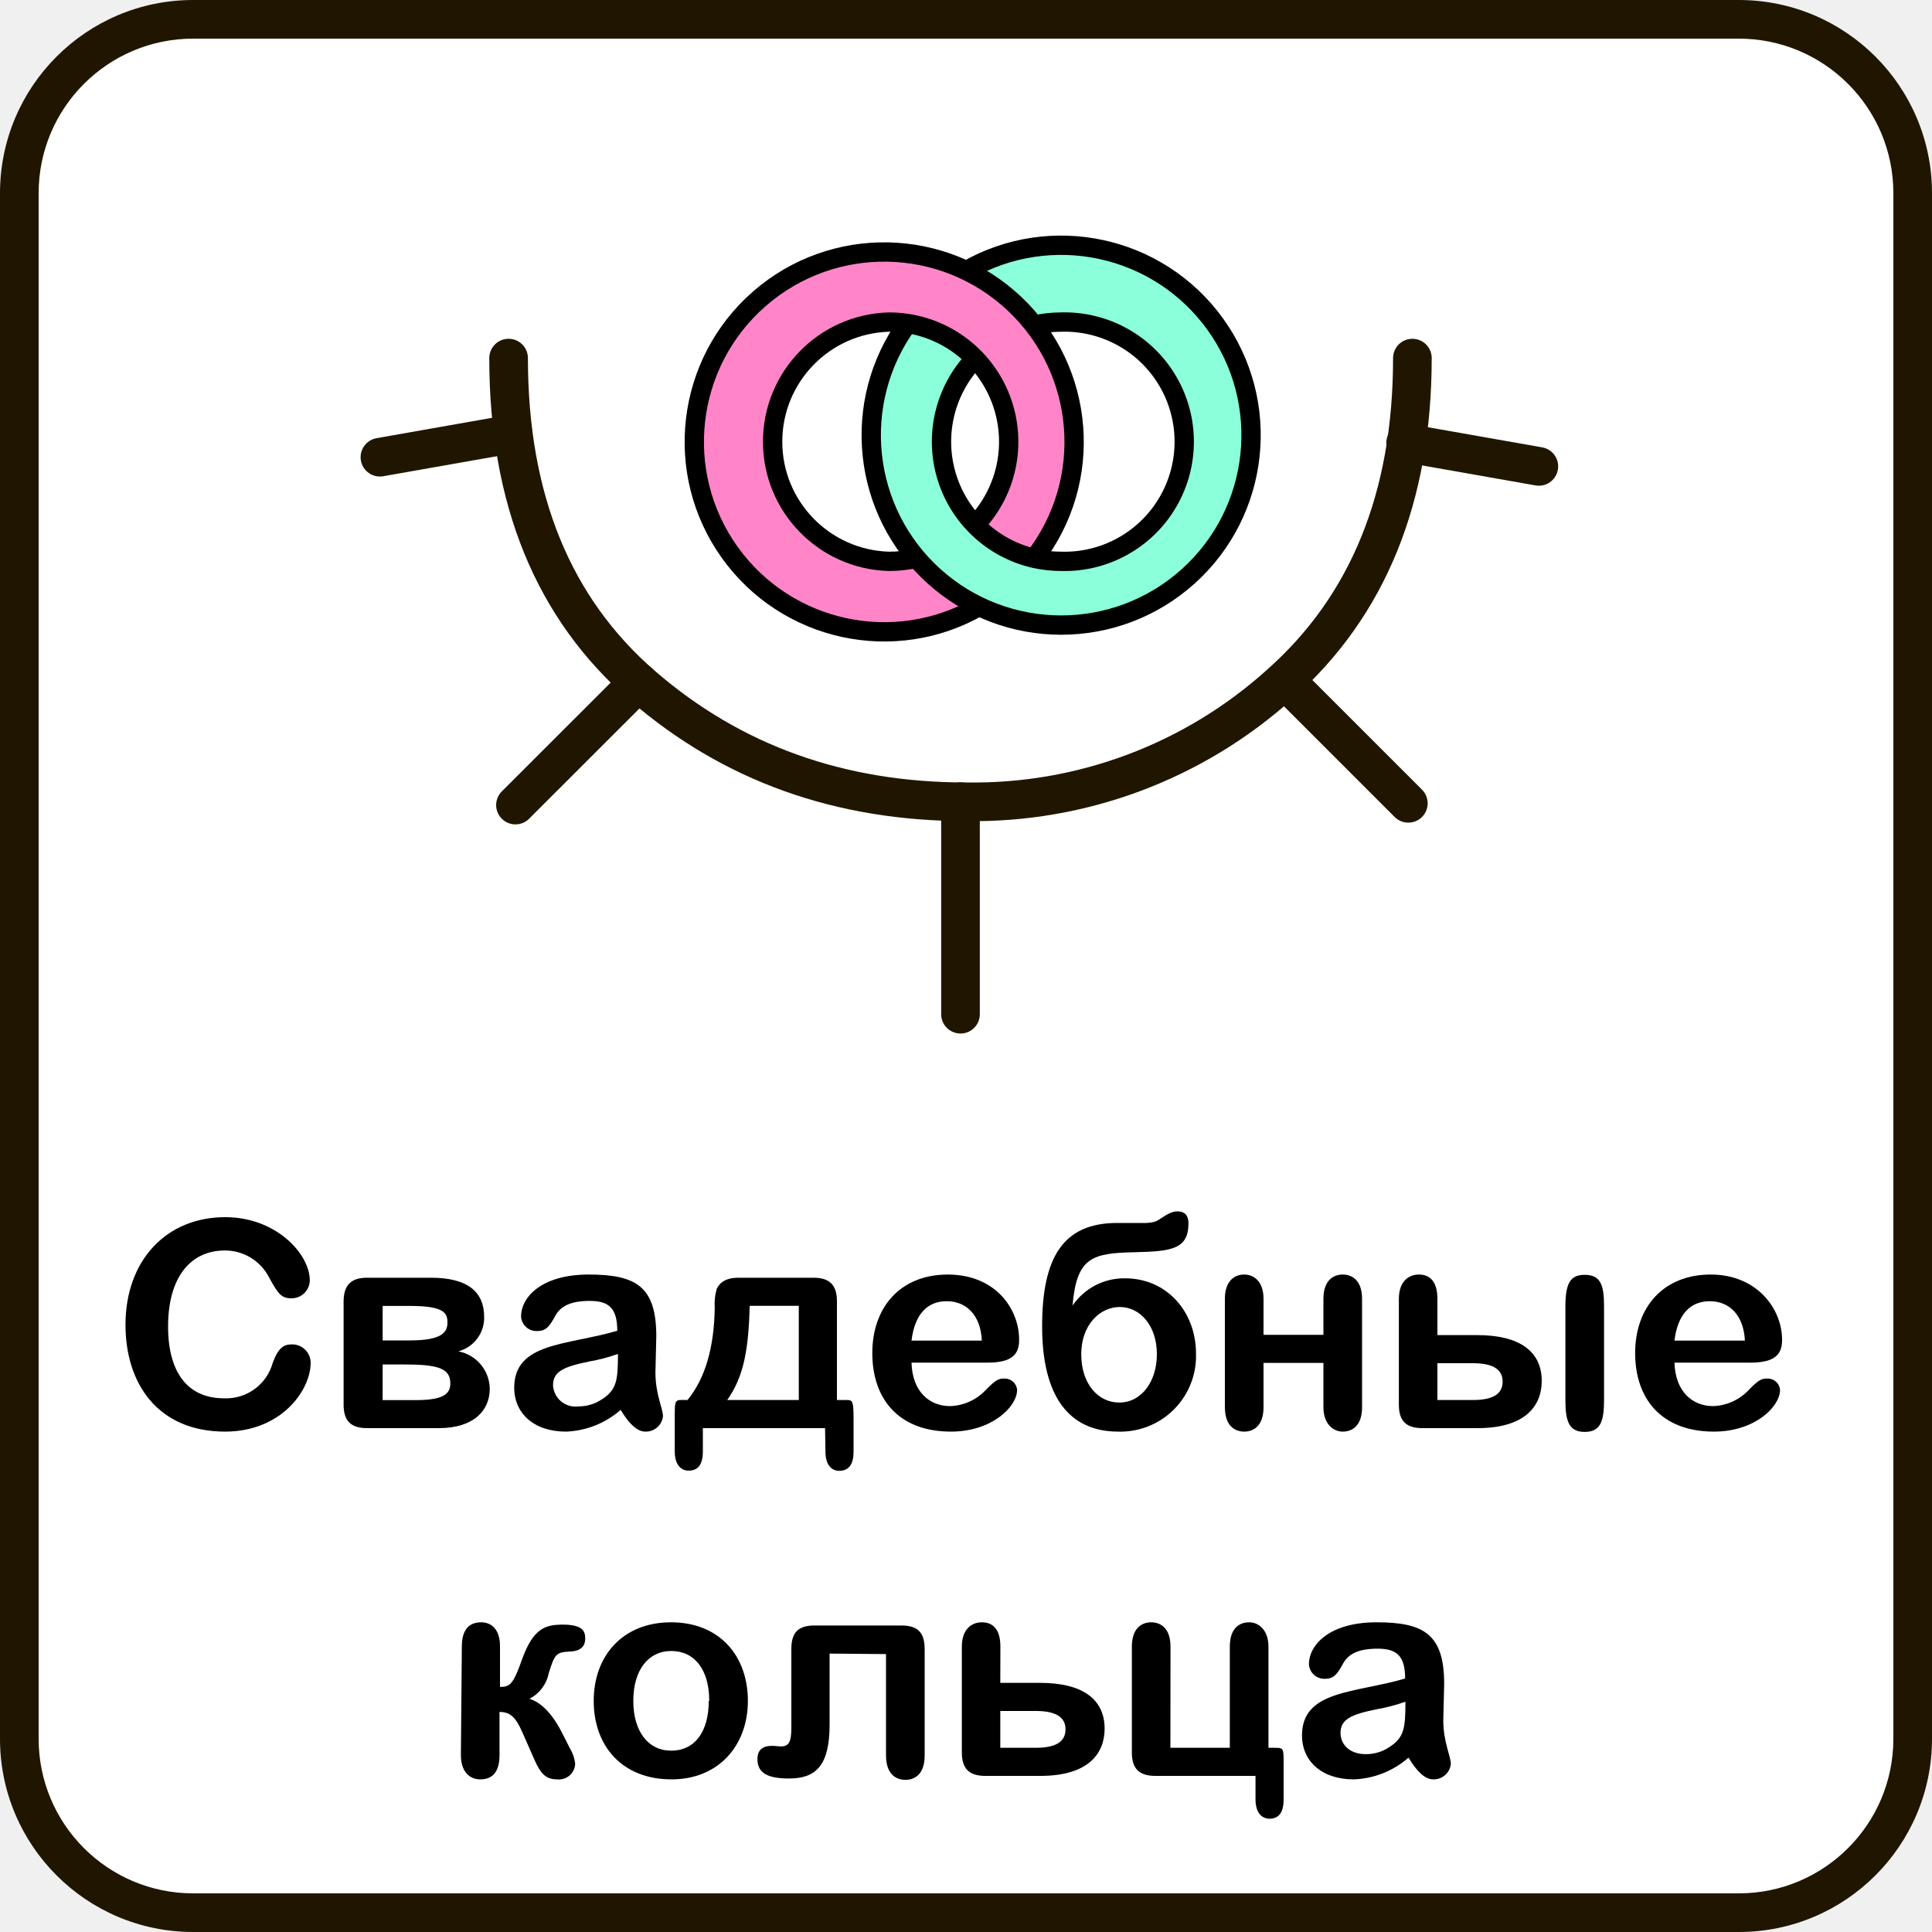
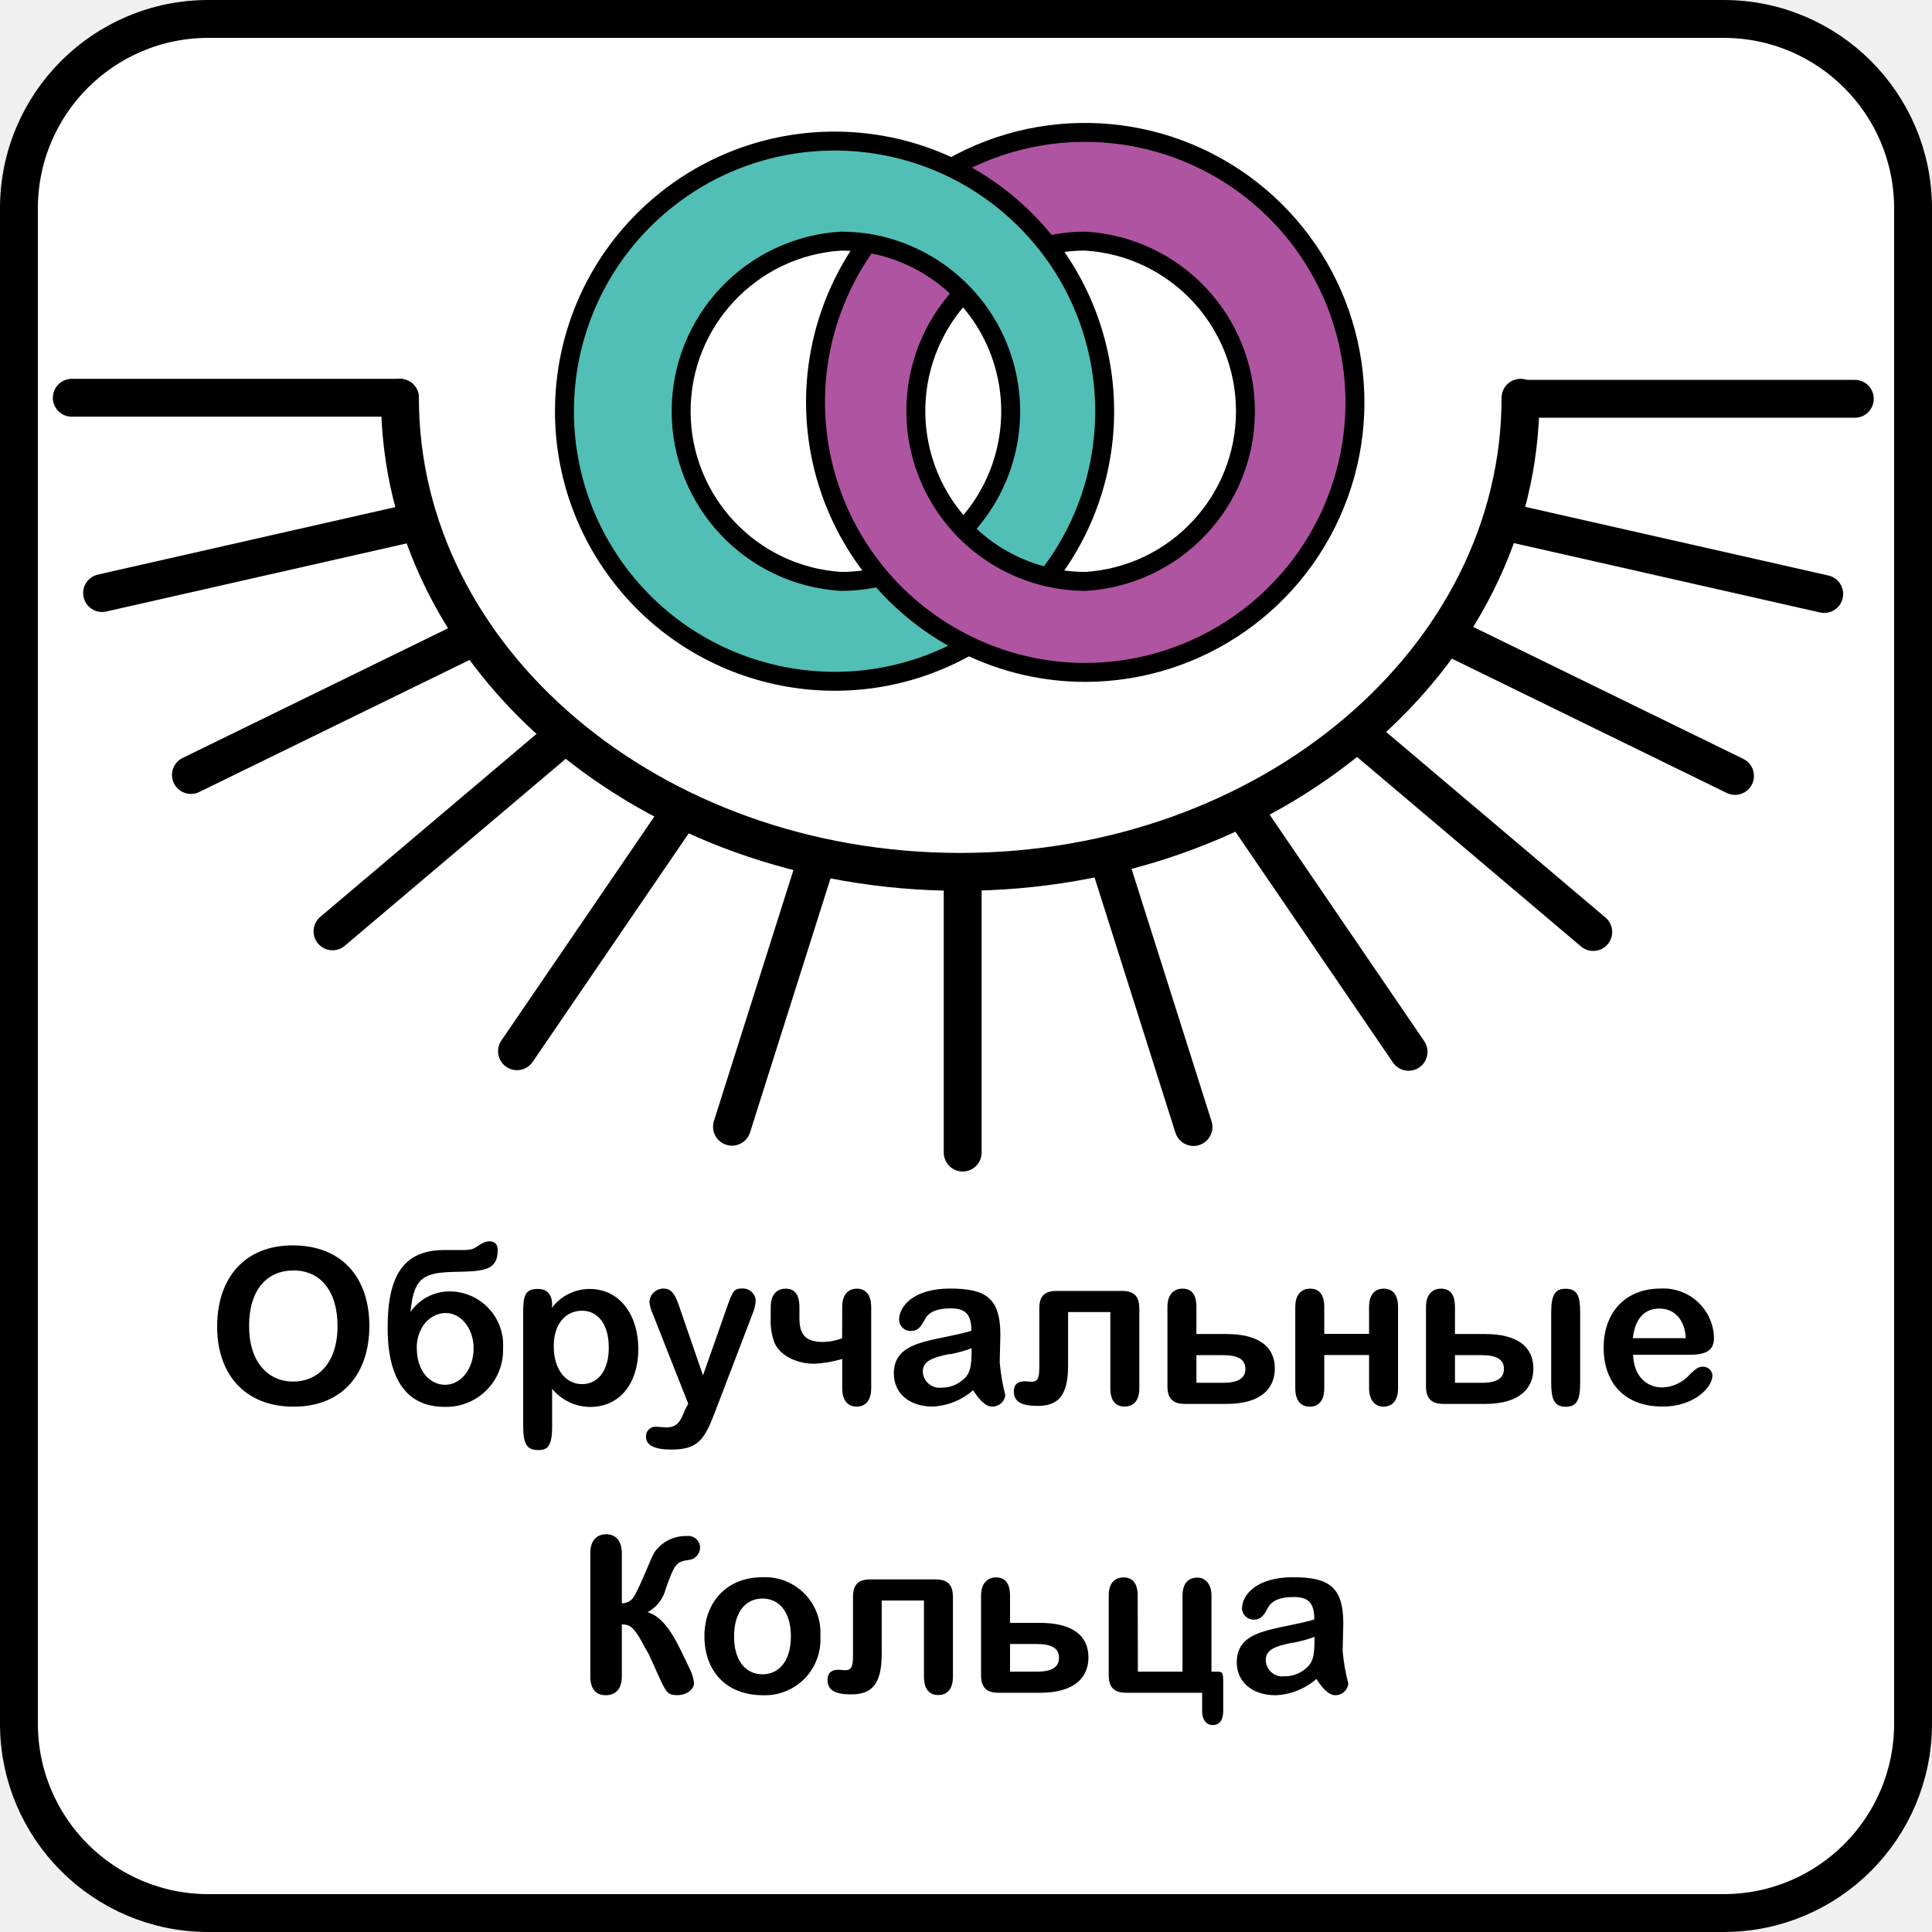
- <svg xmlns="http://www.w3.org/2000/svg" viewBox="0 0 200 200">
+ <svg xmlns="http://www.w3.org/2000/svg" viewBox="0 0 204 204">
  <defs>
-     <style>.cls-1{fill:#fff;}.cls-2{fill:#201600;}.cls-3{fill:#8affda;}.cls-4{fill:#ff85c8;}.cls-5,.cls-6{fill:none;}.cls-5{stroke:#000;stroke-miterlimit:10;stroke-width:2px;}.cls-6{stroke:#201600;stroke-linecap:round;stroke-linejoin:round;stroke-width:4px;}</style>
+     <style>.cls-1{fill:#fff;}.cls-1,.cls-2,.cls-5{stroke:#000;stroke-miterlimit:10;}.cls-1,.cls-2{stroke-width:4px;}.cls-2,.cls-5{fill:none;}.cls-2{stroke-linecap:round;}.cls-3{fill:#af54a1;}.cls-4{fill:#51bfb6;}.cls-5{stroke-width:2px;}</style>
  </defs>
-   <g id="Слой_2" data-name="Слой 2">
-     <g id="Слой_2-2" data-name="Слой 2">
-       <rect class="cls-1" x="2" y="2" width="196" height="196" rx="18" ry="18" />
-       <path class="cls-2" d="M180,4a16,16,0,0,1,16,16V180a16,16,0,0,1-16,16H20A16,16,0,0,1,4,180V20A16,16,0,0,1,20,4H180m0-4H20A20,20,0,0,0,0,20V180a20,20,0,0,0,20,20H180a20,20,0,0,0,20-20V20A20,20,0,0,0,180,0Z" />
-       <path d="M32.16,141.06c0,2.91-3.09,7.14-8.85,7.14-7,0-10.32-5-10.32-11.07C13,130.47,17.22,126,23.31,126c5.31,0,8.76,3.84,8.76,6.54a1.88,1.88,0,0,1-1.92,1.86c-1,0-1.35-.42-2.31-2.19a5.12,5.12,0,0,0-4.56-2.76c-3.6,0-5.88,2.82-5.88,7.86s2.25,7.44,5.76,7.44a5,5,0,0,0,5.07-3.66c.6-1.65,1.2-1.92,2-1.92A1.91,1.91,0,0,1,32.16,141.06Z" />
-       <path d="M50.7,143.76c0,2.25-1.65,4.08-5.28,4.08H38c-1.71,0-2.43-.78-2.43-2.43V134.73c0-1.71.79-2.46,2.43-2.46h6.6c3.72,0,5.52,1.38,5.52,4.08a3.59,3.59,0,0,1-2.67,3.54A4,4,0,0,1,50.7,143.76Zm-11.09-5h2.81c3.39,0,3.9-.87,3.9-1.86s-.36-1.71-3.9-1.71H39.61Zm0,6.18H43c2.84,0,3.62-.6,3.62-1.74,0-1.59-1.38-1.95-4.77-1.95H39.61Z" />
-       <path d="M58.59,148.2c-3.44,0-5.36-2-5.36-4.53,0-4.74,5.48-4.38,10.67-5.91,0-2.4-.93-3.09-2.85-3.09s-3,.51-3.56,1.53c-.63,1.17-1,1.59-1.89,1.59a1.6,1.6,0,0,1-1.66-1.5c0-2,2.1-4.35,7-4.35s7,1.23,7,6.39l-.09,3.75c0,2.28.78,3.72.78,4.53a1.78,1.78,0,0,1-1.83,1.59c-.81,0-1.65-.75-2.55-2.25A9.08,9.08,0,0,1,58.59,148.2ZM61,140.94c-2.67.54-3.75,1.05-3.75,2.46a2.32,2.32,0,0,0,2.61,2.19,4.32,4.32,0,0,0,2.43-.72c1.56-1,1.68-2,1.68-4.71A18,18,0,0,1,61,140.94Z" />
-       <path d="M85.41,147.84H72.76v2.4c0,1.35-.48,2-1.48,2-.8,0-1.43-.63-1.43-2v-2.91c0-2.67-.09-2.4,1.32-2.4,1.82-2.22,2.76-5.4,2.82-9.57a5.58,5.58,0,0,1,.2-1.92c.21-.45.7-1.17,2.25-1.17h7.77c1.71,0,2.43.78,2.43,2.46v10.2h.72c.88,0,1-.15,1,2v3.33c0,1.35-.5,2-1.5,2-.69,0-1.41-.51-1.41-2Zm-2.72-2.91v-9.75H77.61c-.12,4.29-.54,7.23-2.33,9.75Z" />
-       <path d="M94.36,141.06c.08,3,1.85,4.5,4,4.5a5.31,5.31,0,0,0,3.78-1.77c1-1,1.26-1.08,1.83-1.08a1.27,1.27,0,0,1,1.32,1.17c0,1.74-2.61,4.32-6.84,4.32-5.43,0-8.15-3.39-8.15-8.13s2.9-8.13,7.82-8.13,7.38,3.54,7.38,6.75c0,1.44-.63,2.37-3.3,2.37Zm7.28-2.28c-.12-2.64-1.61-4.08-3.63-4.08s-3.32,1.35-3.65,4.08Z" />
-       <path d="M116.46,132.33c4.35,0,7.35,3.48,7.35,7.8a7.83,7.83,0,0,1-8.07,8.07c-5.13,0-7.86-3.72-7.86-10.89s2.19-10.71,7.77-10.71h.42l1.68,0h.42a4.6,4.6,0,0,0,1.35-.12c.6-.18,1.41-1.08,2.37-1.08.75,0,1.14.42,1.14,1.23,0,2.7-1.77,2.91-5.58,3-4.41.09-6,.54-6.42,5.52A6.47,6.47,0,0,1,116.46,132.33Zm-4.53,7.86c0,3.06,1.74,5,3.93,5,2.34,0,3.9-2.22,3.9-5,0-3-1.77-4.89-3.84-4.89S111.93,137.16,111.93,140.19Z" />
-       <path d="M130.8,138.18H137v-3.72c0-1.89,1-2.52,2-2.52s2,.63,2,2.52v11.22c0,1.89-1,2.52-2,2.52s-2-.81-2-2.52v-4.59H130.8v4.59c0,1.89-1,2.52-2,2.52s-2-.63-2-2.52V134.46c0-1.8.93-2.52,2-2.52.93,0,2,.63,2,2.52Z" />
-       <path d="M148.8,138.21h4.14c4.35,0,6.66,1.68,6.66,4.74,0,2.52-1.62,4.89-6.66,4.89h-5.7c-1.71,0-2.43-.78-2.43-2.43V134.46c0-1.8,1-2.52,2.07-2.52s1.92.63,1.92,2.52Zm0,6.72h3.69c2.58,0,3.06-1,3.06-1.92q0-1.89-3.06-1.89H148.8Zm17.25,0c0,2.19-.36,3.3-2,3.3s-2-1.11-2-3.3v-9.66c0-2.49.54-3.3,2-3.3,1.68,0,2,1.11,2,3.27Z" />
-       <path d="M173.34,141.06c.09,3,1.86,4.5,4,4.5a5.31,5.31,0,0,0,3.78-1.77c1-1,1.26-1.08,1.83-1.08a1.27,1.27,0,0,1,1.32,1.17c0,1.74-2.61,4.32-6.84,4.32-5.43,0-8.16-3.39-8.16-8.13s2.91-8.13,7.83-8.13c4.77,0,7.38,3.54,7.38,6.75,0,1.44-.63,2.37-3.3,2.37Zm7.29-2.28c-.12-2.64-1.62-4.08-3.63-4.08s-3.33,1.35-3.66,4.08Z" />
-       <path d="M47.81,170.43c0-1.65.69-2.49,2-2.49,1,0,1.95.66,1.95,2.49v4.2c1.05,0,1.38-.3,2.28-2.85,1.17-3.24,2.43-3.6,4.23-3.6,2.13,0,2.31.75,2.31,1.44,0,.87-.54,1.32-1.65,1.35-1.41.06-1.53.36-2.13,2.25a3.78,3.78,0,0,1-2,2.64c1.14.33,2.34,1.47,3.36,3.48l.87,1.71a3.62,3.62,0,0,1,.51,1.53,1.68,1.68,0,0,1-1.86,1.62c-1.14,0-1.71-.54-2.37-2.07l-1.23-2.79c-.72-1.65-1.29-2.1-2.37-2.13v4.47c0,1.68-.66,2.52-2,2.52-1.11,0-2-.81-2-2.52Z" />
-       <path d="M77.42,176.07c0,4.71-3.12,8.13-7.89,8.13-5.16,0-8.07-3.48-8.07-8.13s3-8.13,8-8.13S77.42,171.39,77.42,176.07Zm-4,0c0-3.24-1.53-5.16-3.93-5.16s-3.93,2-3.93,5.16,1.53,5.16,3.93,5.16S73.37,179.31,73.37,176.07Z" />
-       <path d="M85.88,171.18v7.35c0,4.23-1.41,5.58-4.2,5.58-2.16,0-3.27-.54-3.27-2,0-.93.51-1.38,1.5-1.38.33,0,.75.06.9.06.84,0,1.11-.42,1.11-1.95V170.7c0-1.68.69-2.43,2.4-2.43h9c1.71,0,2.4.75,2.4,2.46v11c0,1.92-1,2.52-2,2.52s-2-.63-2-2.52v-10.5Z" />
-       <path d="M103.55,174.21h4.14c4.35,0,6.66,1.68,6.66,4.74,0,2.52-1.62,4.89-6.66,4.89H102c-1.71,0-2.43-.78-2.43-2.43V170.46c0-1.8,1-2.52,2.07-2.52s1.92.63,1.92,2.52Zm0,6.72h3.69c2.58,0,3.06-1,3.06-1.92q0-1.89-3.06-1.89h-3.69Z" />
-       <path d="M121.16,180.93h6.15V170.46c0-1.92,1-2.52,2-2.52s2,.81,2,2.52v10.47h.57c1,0,1,0,1,1.62v3.72c0,1.35-.48,2-1.47,2-.72,0-1.44-.54-1.44-2v-2.43H119.6c-1.71,0-2.43-.78-2.43-2.43V170.46c0-1.89,1-2.52,2-2.52s2,.63,2,2.52Z" />
-       <path d="M140.15,184.2c-3.45,0-5.37-2-5.37-4.53,0-4.74,5.49-4.38,10.68-5.91,0-2.4-.93-3.09-2.85-3.09s-3,.51-3.57,1.53c-.63,1.17-1,1.59-1.89,1.59a1.6,1.6,0,0,1-1.65-1.5c0-2,2.1-4.35,7-4.35s7,1.23,7,6.39l-.09,3.75c0,2.28.78,3.72.78,4.53a1.78,1.78,0,0,1-1.83,1.59c-.81,0-1.65-.75-2.55-2.25A9.1,9.1,0,0,1,140.15,184.2Zm2.37-7.26c-2.67.54-3.75,1.05-3.75,2.46,0,1.17.93,2.19,2.61,2.19a4.32,4.32,0,0,0,2.43-.72c1.56-1,1.68-2,1.68-4.71A18,18,0,0,1,142.52,176.94Z" />
-       <path class="cls-3" d="M109.85,25.39a19.64,19.64,0,1,1-15.91,8.1,12.3,12.3,0,0,1,7,3.64,12.39,12.39,0,0,0,6.15,20.67,12.64,12.64,0,0,0,2.77.31,12.39,12.39,0,1,0,0-24.77,12.64,12.64,0,0,0-2.77.31h0a19.75,19.75,0,0,0-7-5.67A19.66,19.66,0,0,1,109.85,25.39Z" />
-       <path class="cls-4" d="M100.06,28a19.75,19.75,0,0,1,7,5.67,19.65,19.65,0,0,1,0,24.14,12.32,12.32,0,0,1-6.14-3.47A12.39,12.39,0,1,0,92,58.11a12.7,12.7,0,0,0,2.85-.32h0a19.59,19.59,0,0,0,6.47,5A19.65,19.65,0,1,1,100.06,28Z" />
-       <path class="cls-5" d="M101.35,62.78a19.66,19.66,0,1,1,5.73-5" />
-       <path class="cls-5" d="M100.06,28a19.66,19.66,0,1,1-6.12,5.5" />
-       <path class="cls-5" d="M107.08,33.65a12.64,12.64,0,0,1,2.77-.31,12.39,12.39,0,1,1,0,24.77,12.64,12.64,0,0,1-2.77-.31,12.39,12.39,0,0,1-6.15-20.67h0" />
-       <path class="cls-5" d="M94.87,57.79a12.7,12.7,0,0,1-2.85.32,12.39,12.39,0,0,1,0-24.77,12.39,12.39,0,0,1,8.92,21" />
-       <line class="cls-6" x1="53.11" y1="44.9" x2="39.33" y2="47.33" />
-       <line class="cls-6" x1="66.09" y1="70.62" x2="53.36" y2="83.34" />
-       <line class="cls-6" x1="99.43" y1="82.99" x2="99.43" y2="104.99" />
-       <line class="cls-6" x1="133.06" y1="70.43" x2="145.79" y2="83.16" />
-       <line class="cls-6" x1="145.51" y1="45.85" x2="159.3" y2="48.28" />
-       <path class="cls-6" d="M146.21,37.07q0,21.59-13.71,33.75A47.37,47.37,0,0,1,100,83Q80.41,83,66.53,71T52.65,37.07" />
-     </g>
+   <g id="Категории">
+     <rect class="cls-1" x="2" y="2" width="200" height="200" rx="20" ry="20" />
+     <path class="cls-2" d="M160.55,42c0,27.64-26.49,50.06-59.16,50.06S42.23,69.64,42.23,42" />
+     <line class="cls-2" x1="7.58" y1="42" x2="42.23" y2="42" />
+     <line class="cls-2" x1="10.78" y1="62.62" x2="44.24" y2="55.03" />
+     <line class="cls-2" x1="20.16" y1="81.83" x2="50.17" y2="67.17" />
+     <line class="cls-2" x1="35.11" y1="98.34" x2="59.61" y2="77.61" />
+     <line class="cls-2" x1="54.59" y1="111" x2="71.92" y2="85.62" />
+     <line class="cls-2" x1="77.29" y1="118.97" x2="86.26" y2="90.66" />
+     <line class="cls-2" x1="101.65" y1="121.7" x2="101.65" y2="92.39" />
+     <line class="cls-2" x1="126.02" y1="119" x2="117.05" y2="90.69" />
+     <line class="cls-2" x1="148.73" y1="111.06" x2="131.4" y2="85.67" />
+     <line class="cls-2" x1="168.23" y1="98.41" x2="143.73" y2="77.68" />
+     <line class="cls-2" x1="183.2" y1="81.93" x2="153.2" y2="67.27" />
+     <line class="cls-2" x1="192.62" y1="62.72" x2="159.16" y2="55.14" />
+     <line class="cls-2" x1="195.85" y1="42.11" x2="161.2" y2="42.11" />
+     <path d="M30.9,131.5C36.19,131.5,39,135,39,140s-2.79,8.53-8,8.53-8.07-3.5-8.07-8.44C22.92,134.88,25.89,131.5,30.9,131.5Zm.07,2.65c-2.74,0-4.67,2-4.67,5.86s2.05,5.87,4.65,5.87,4.69-1.94,4.69-5.87C35.64,136.42,33.91,134.15,31,134.15Z" />
+     <path d="M47.48,136.36a5.66,5.66,0,0,1,5.64,6,6,6,0,0,1-6.19,6.19c-3.93,0-6-2.85-6-8.35s1.67-8.21,6-8.21h.32l1.29,0h.32a3.47,3.47,0,0,0,1-.1c.46-.13,1.08-.82,1.81-.82.58,0,.88.32.88.94,0,2.07-1.36,2.23-4.28,2.28-3.38.07-4.58.41-4.92,4.23A5,5,0,0,1,47.48,136.36Zm-3.47,6c0,2.35,1.33,3.86,3,3.86s3-1.7,3-3.84-1.36-3.74-2.94-3.74S44,140.06,44,142.38Z" />
+     <path d="M58.27,138.1a5,5,0,0,1,4-2c3.13,0,5.13,2.69,5.13,6.37,0,3.47-1.86,6.09-5.1,6.09a5.27,5.27,0,0,1-4-1.91v4c0,2.33-.67,2.46-1.52,2.46-1.12,0-1.54-.62-1.54-2.55v-12.1c0-1.72.28-2.36,1.54-2.36,1,0,1.52.57,1.52,1.72Zm3.2.3c-1.75,0-3,1.38-3,3.75s1.2,4,3,4c1.65,0,2.81-1.42,2.81-3.81C64.3,139.67,63,138.4,61.47,138.4Z" />
+     <path d="M72.67,148.22l-3.75-9.5a3.94,3.94,0,0,1-.35-1.26,1.49,1.49,0,0,1,1.48-1.4c.66,0,1.12.32,1.58,1.63l2.6,7.54,2.46-7c.69-2,.83-2.18,1.75-2.18a1.36,1.36,0,0,1,1.36,1.28,4.47,4.47,0,0,1-.37,1.48l-4,10.46c-1.08,2.8-1.79,3.79-4.55,3.79-1.78,0-2.67-.46-2.67-1.35a1,1,0,0,1,1.1-1.06l1,.07c1.12,0,1.51-.51,2-1.82Z" />
+     <path d="M88.93,138c0-1.45.76-1.93,1.56-1.93s1.5.53,1.5,1.93v8.6c0,1.45-.78,1.93-1.54,1.93s-1.52-.48-1.52-1.93v-3.11A12.49,12.49,0,0,1,86,144c-1.93,0-3.65-.9-4.21-2.19a6.42,6.42,0,0,1-.41-2.62V138c0-1.45.78-1.93,1.59-1.93s1.44.48,1.44,1.93v1.17c0,1.66.56,2.53,2.51,2.53a6.08,6.08,0,0,0,2-.39Z" />
+     <path d="M98.5,148.52c-2.65,0-4.12-1.54-4.12-3.47,0-3.63,4.21-3.36,8.19-4.53,0-1.84-.72-2.37-2.19-2.37s-2.32.39-2.73,1.17-.74,1.22-1.45,1.22a1.22,1.22,0,0,1-1.27-1.15c0-1.52,1.61-3.33,5.36-3.33s5.34.94,5.34,4.9l-.07,2.87a20.61,20.61,0,0,0,.59,3.47,1.36,1.36,0,0,1-1.4,1.22c-.62,0-1.26-.57-2-1.72A7,7,0,0,1,98.5,148.52Zm1.81-5.56c-2,.41-2.87.8-2.87,1.88a1.77,1.77,0,0,0,2,1.68,3.32,3.32,0,0,0,1.86-.55c1.2-.78,1.29-1.57,1.29-3.61A14.48,14.48,0,0,1,100.31,143Z" />
+     <path d="M112.78,138.54v5.63c0,3.25-1.08,4.28-3.22,4.28-1.66,0-2.51-.41-2.51-1.54,0-.71.4-1.06,1.15-1.06.26,0,.58.05.69.05.65,0,.85-.32.85-1.5v-6.23c0-1.29.53-1.86,1.84-1.86h6.88c1.31,0,1.84.57,1.84,1.89v8.39c0,1.47-.76,1.93-1.57,1.93s-1.49-.48-1.49-1.93v-8.05Z" />
+     <path d="M126.33,140.86h3.17c3.33,0,5.11,1.29,5.11,3.64,0,1.93-1.25,3.74-5.11,3.74h-4.37c-1.31,0-1.86-.59-1.86-1.86V138c0-1.38.73-1.93,1.59-1.93s1.47.48,1.47,1.93Zm0,5.15h2.82c2,0,2.35-.78,2.35-1.47,0-1-.78-1.45-2.35-1.45h-2.82Z" />
+     <path d="M139.83,140.84h4.73V138c0-1.45.74-1.93,1.55-1.93s1.51.48,1.51,1.93v8.6c0,1.45-.76,1.93-1.56,1.93s-1.5-.62-1.5-1.93v-3.52h-4.73v3.52c0,1.45-.74,1.93-1.54,1.93s-1.52-.48-1.52-1.93V138c0-1.38.71-1.93,1.56-1.93s1.5.48,1.5,1.93Z" />
+     <path d="M153.63,140.86h3.17c3.34,0,5.11,1.29,5.11,3.64,0,1.93-1.25,3.74-5.11,3.74h-4.37c-1.31,0-1.86-.59-1.86-1.86V138c0-1.38.74-1.93,1.59-1.93s1.47.48,1.47,1.93Zm0,5.15h2.83c2,0,2.34-.78,2.34-1.47,0-1-.78-1.45-2.34-1.45h-2.83Zm13.22,0c0,1.68-.28,2.53-1.52,2.53s-1.54-.85-1.54-2.53v-7.4c0-1.91.42-2.53,1.52-2.53,1.29,0,1.54.85,1.54,2.5Z" />
+     <path d="M172.44,143.05c.07,2.27,1.43,3.45,3.08,3.45a4.06,4.06,0,0,0,2.9-1.36c.74-.74,1-.83,1.4-.83a1,1,0,0,1,1,.9c0,1.33-2,3.31-5.24,3.31-4.16,0-6.25-2.6-6.25-6.23s2.23-6.23,6-6.23a5.34,5.34,0,0,1,5.65,5.17c0,1.1-.48,1.82-2.52,1.82ZM178,141.3c-.09-2-1.24-3.13-2.78-3.13s-2.56,1-2.81,3.13Z" />
+     <path d="M65.66,177c0,1.49-.8,2-1.7,2s-1.63-.51-1.63-2V164c0-1.49.83-2,1.68-2s1.65.53,1.65,2v5.29a1.46,1.46,0,0,0,1.11-.48c.57-.62,1.93-4.23,2.3-4.85a4,4,0,0,1,3.45-1.77,1.24,1.24,0,0,1,1.4,1.22,1.32,1.32,0,0,1-1.24,1.31c-1.31.18-1.47.5-2.37,3a3.87,3.87,0,0,1-1.93,2.51c1.56.48,2.6,2.14,3.61,4.23l.76,1.59a4.5,4.5,0,0,1,.53,1.65c0,.76-.88,1.29-1.73,1.29-1,0-1.17-.18-1.93-1.86l-1.08-2.39c-.05-.12-.19-.33-.35-.62l-.43-.79c-.88-1.56-1.29-1.81-2.1-1.81Z" />
+     <path d="M86.62,172.79A5.86,5.86,0,0,1,80.57,179c-4,0-6.19-2.67-6.19-6.23s2.32-6.23,6.12-6.23A5.85,5.85,0,0,1,86.62,172.79Zm-3.11,0c0-2.49-1.17-4-3-4s-3,1.5-3,4,1.17,4,3,4S83.51,175.27,83.51,172.79Z" />
+     <path d="M93.1,169v5.63c0,3.25-1.08,4.28-3.22,4.28-1.65,0-2.5-.41-2.5-1.54,0-.71.39-1.06,1.15-1.06.25,0,.57.05.69.05.64,0,.85-.32.85-1.5v-6.23c0-1.29.53-1.86,1.84-1.86h6.87c1.31,0,1.84.57,1.84,1.89v8.39c0,1.47-.76,1.93-1.56,1.93s-1.5-.48-1.5-1.93V169Z" />
+     <path d="M106.65,171.36h3.17c3.34,0,5.11,1.29,5.11,3.64,0,1.93-1.24,3.74-5.11,3.74h-4.37c-1.31,0-1.86-.59-1.86-1.86v-8.39c0-1.38.74-1.93,1.59-1.93s1.47.48,1.47,1.93Zm0,5.15h2.83c2,0,2.34-.78,2.34-1.47,0-1-.78-1.45-2.34-1.45h-2.83Z" />
+     <path d="M120.15,176.51h4.71v-8c0-1.47.76-1.93,1.57-1.93s1.49.62,1.49,1.93v8h.44c.76,0,.8,0,.8,1.24v2.86c0,1-.36,1.54-1.12,1.54-.55,0-1.11-.42-1.11-1.54v-1.87h-8c-1.31,0-1.86-.59-1.86-1.86v-8.39c0-1.45.74-1.93,1.57-1.93s1.49.48,1.49,1.93Z" />
+     <path d="M134.71,179c-2.65,0-4.12-1.54-4.12-3.47,0-3.63,4.21-3.36,8.19-4.53,0-1.84-.71-2.37-2.18-2.37s-2.33.39-2.74,1.17-.74,1.22-1.45,1.22a1.23,1.23,0,0,1-1.27-1.15c0-1.52,1.61-3.33,5.36-3.33s5.34.94,5.34,4.9l-.07,2.87a20.3,20.3,0,0,0,.6,3.47A1.37,1.37,0,0,1,141,179c-.62,0-1.26-.57-2-1.72A7,7,0,0,1,134.71,179Zm1.82-5.56c-2.05.41-2.88.8-2.88,1.88a1.77,1.77,0,0,0,2,1.68,3.28,3.28,0,0,0,1.86-.55c1.2-.78,1.29-1.57,1.29-3.61A14.6,14.6,0,0,1,136.53,173.46Z" />
+     <path class="cls-3" d="M114.65,13.93A28.48,28.48,0,1,1,91.58,25.67,17.93,17.93,0,0,1,101.72,31a18,18,0,0,0,8.91,30,17.69,17.69,0,0,0,4,.46,18,18,0,0,0,0-35.93,17.69,17.69,0,0,0-4,.45,28.59,28.59,0,0,0-10.17-8.2A28.3,28.3,0,0,1,114.65,13.93Z" />
+     <path class="cls-4" d="M116.64,43.42a28.42,28.42,0,0,1-6,17.51,17.89,17.89,0,0,1-8.91-5A18,18,0,0,0,91.58,25.67a19.44,19.44,0,0,0-2.78-.21,18,18,0,0,0,0,35.93,18.16,18.16,0,0,0,4.13-.48,28.57,28.57,0,0,0,9.39,7.24,28.51,28.51,0,1,1,14.32-24.73Z" />
+     <path class="cls-5" d="M102.32,68.15a28.52,28.52,0,1,1,8.31-7.22" />
+     <path class="cls-5" d="M100.46,17.71A28.51,28.51,0,1,1,114.65,71a28.28,28.28,0,0,1-12.33-2.8A28.53,28.53,0,0,1,91.58,25.67" />
+     <path class="cls-5" d="M110.63,25.91a17.69,17.69,0,0,1,4-.45,18,18,0,0,1,0,35.93,17.69,17.69,0,0,1-4-.46,18,18,0,0,1-8.91-30" />
+     <path class="cls-5" d="M92.93,60.91a18.16,18.16,0,0,1-4.13.48,18,18,0,0,1,0-35.93,19.44,19.44,0,0,1,2.78.21,18,18,0,0,1,10.14,30.22" />
  </g>
</svg>
